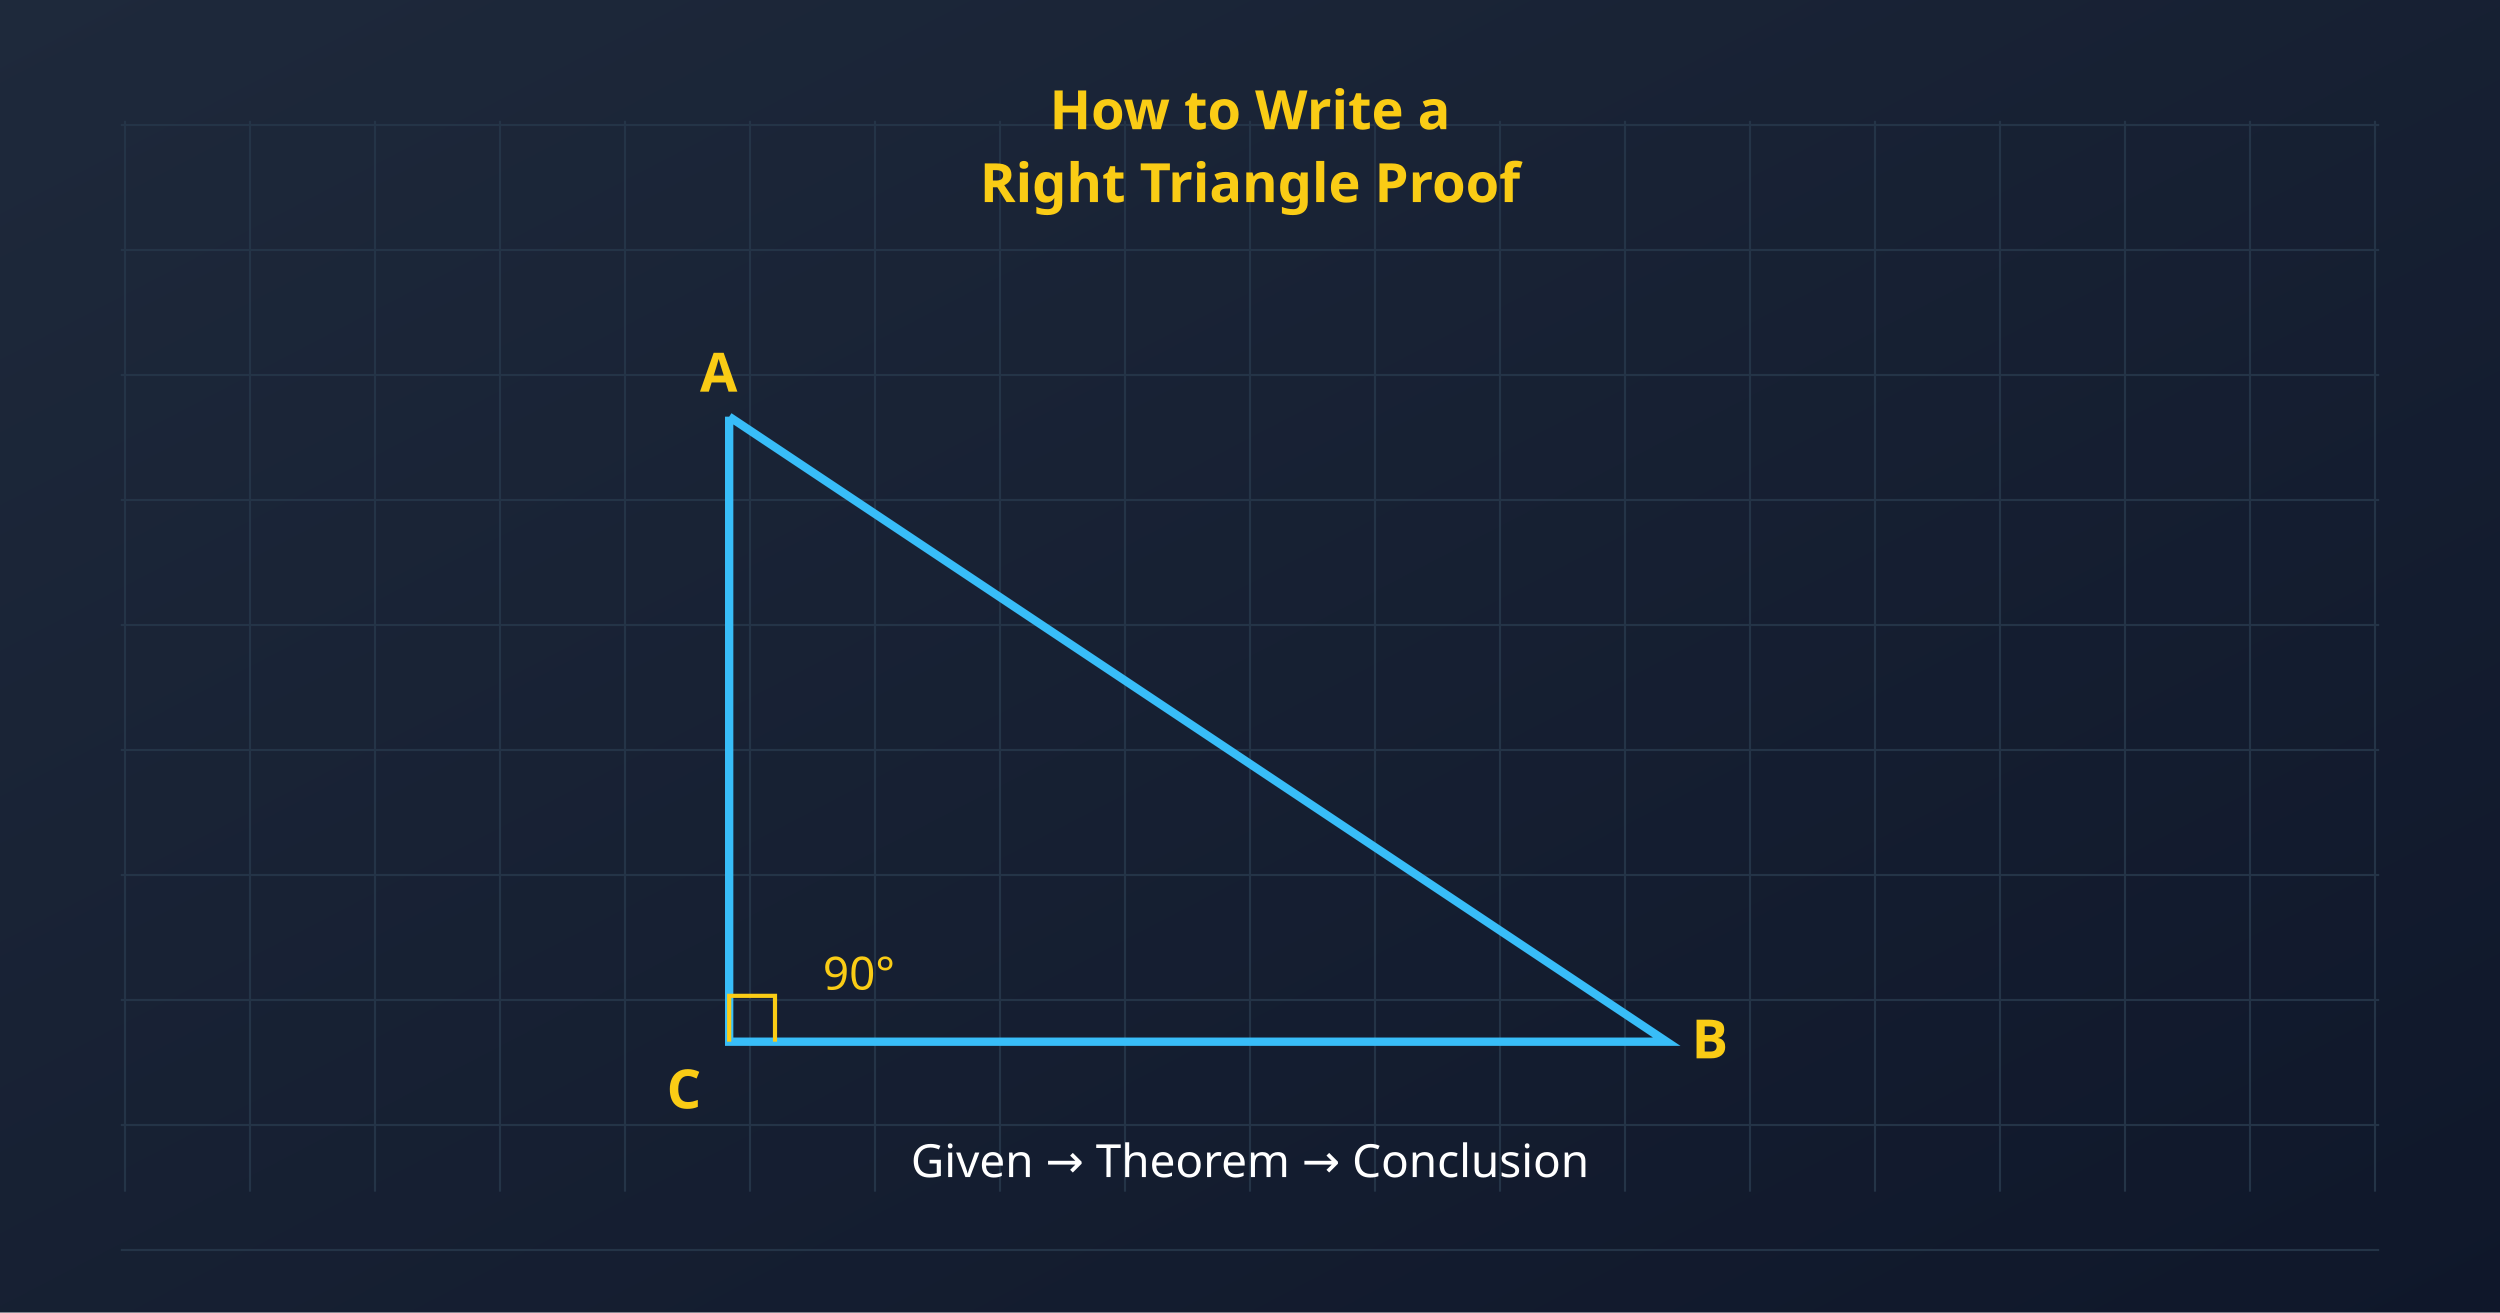
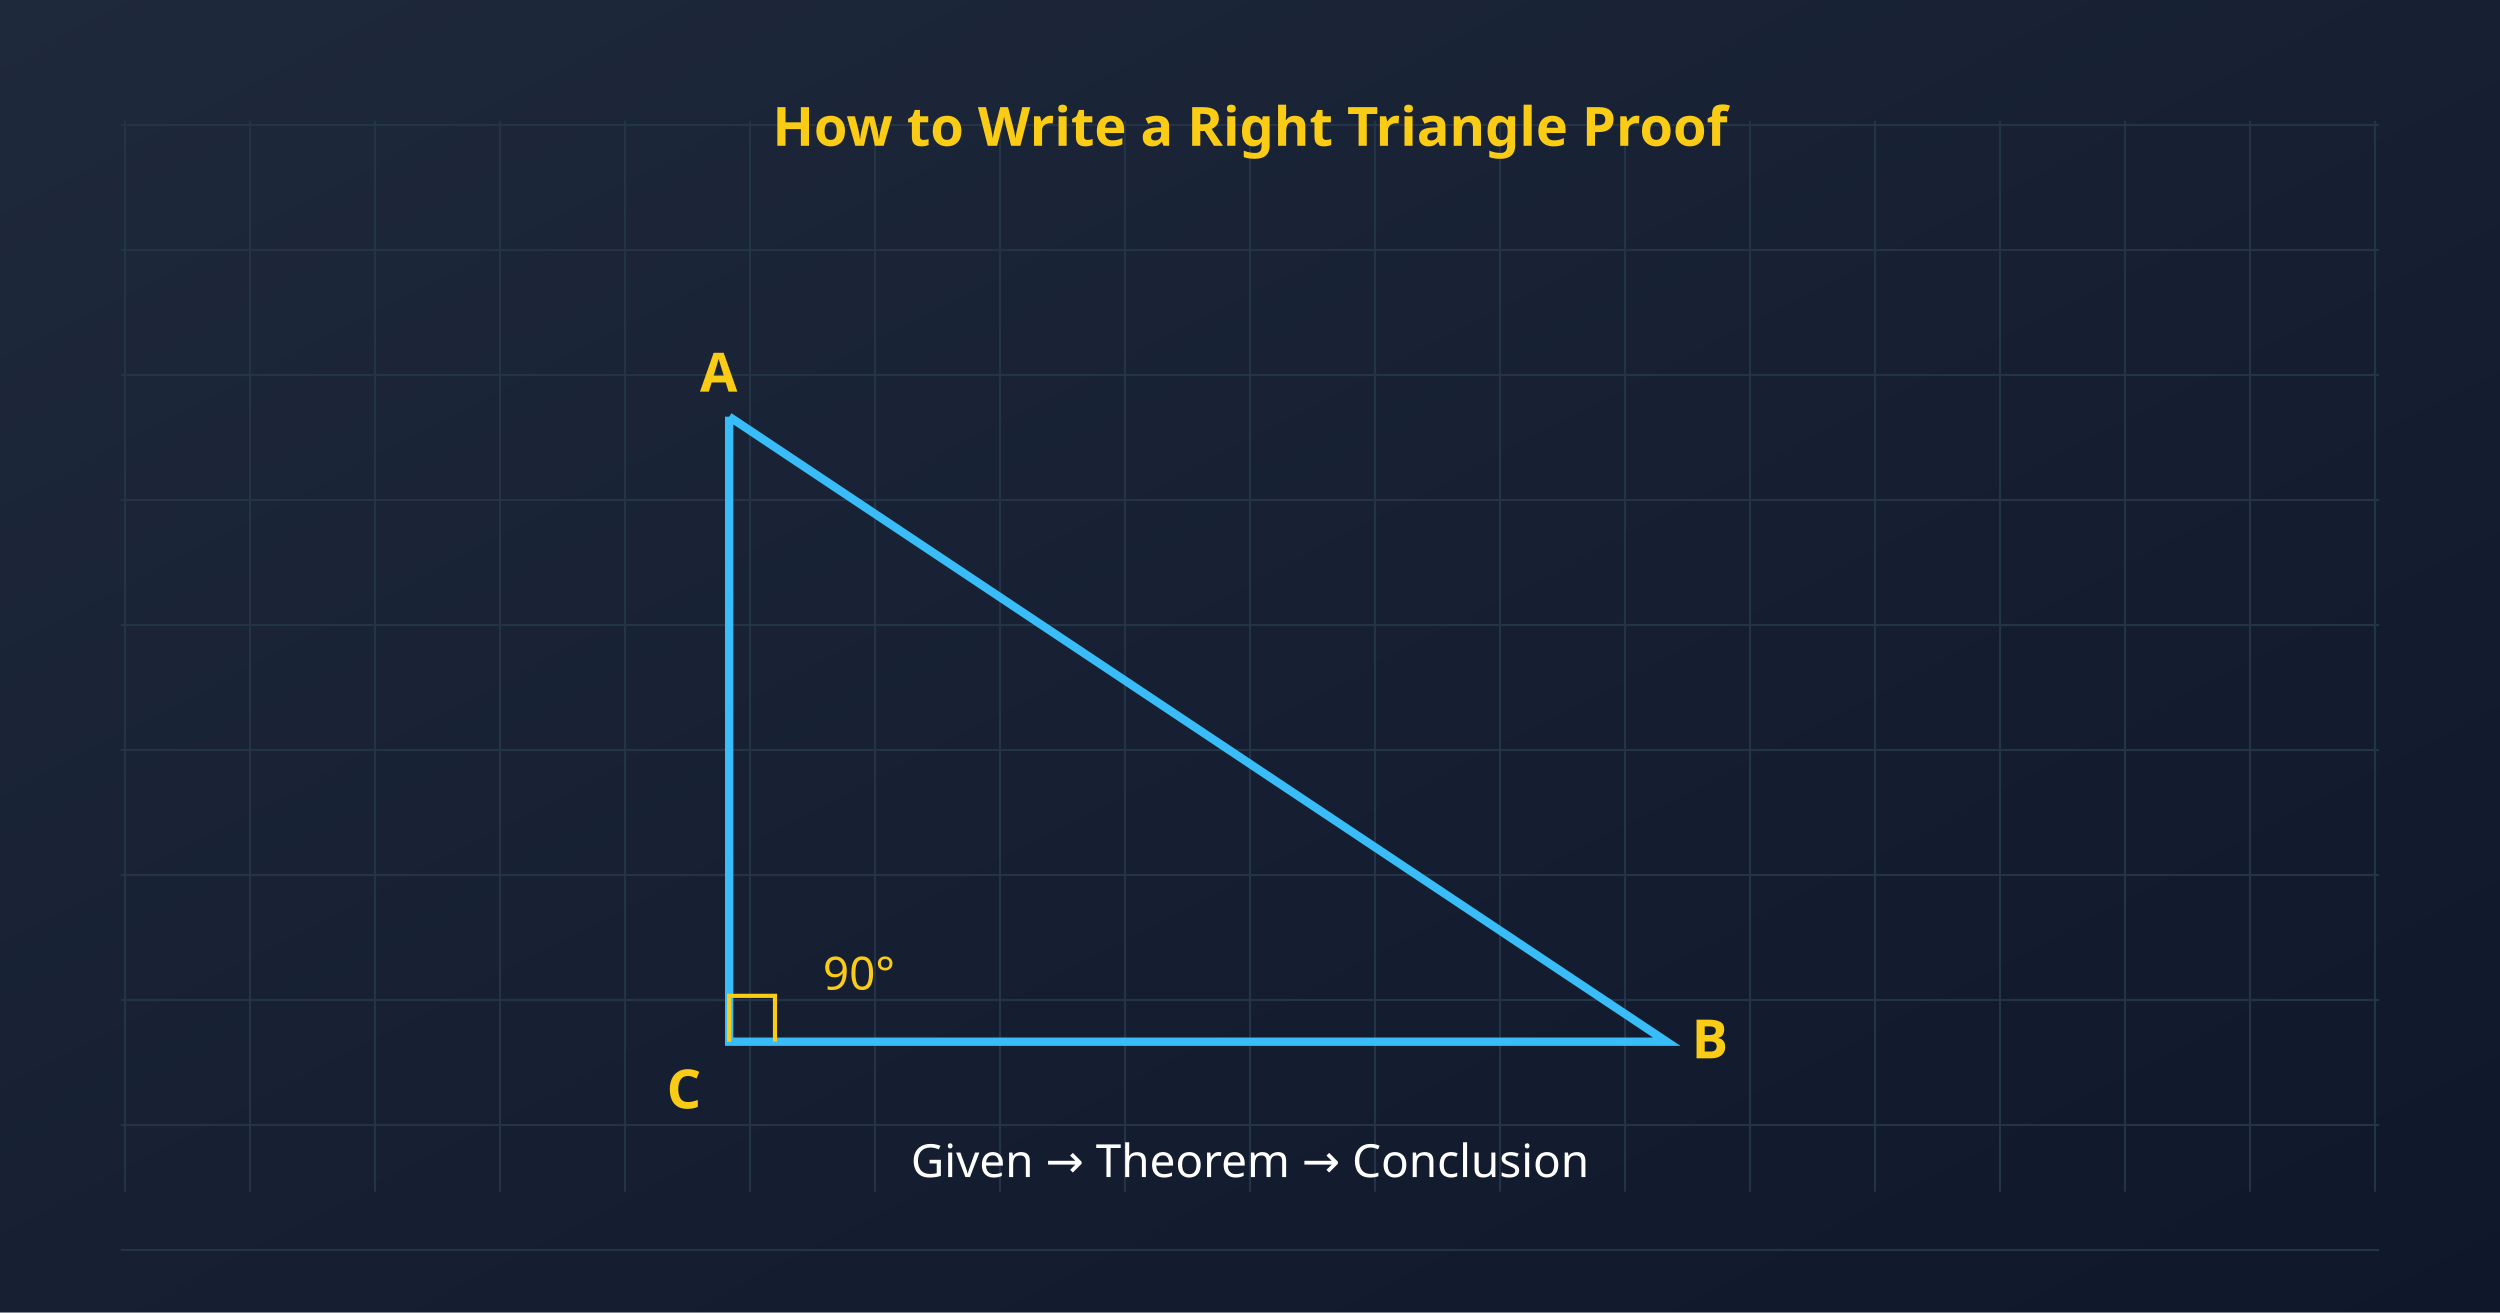
<svg xmlns="http://www.w3.org/2000/svg" width="1200" height="630" viewBox="0 0 1200 630">
  <defs>
    <linearGradient id="bg" x1="0" y1="0" x2="1" y2="1">
      <stop offset="0" stop-color="#1e293b" />
      <stop offset="1" stop-color="#0f172a" />
    </linearGradient>
  </defs>
  <rect x="0" y="0" width="1200" height="630" fill="url(#bg)" />
  <line x1="60" y1="58" x2="60" y2="572" stroke="#243447" stroke-width="1" />
  <line x1="120" y1="58" x2="120" y2="572" stroke="#243447" stroke-width="1" />
  <line x1="180" y1="58" x2="180" y2="572" stroke="#243447" stroke-width="1" />
  <line x1="240" y1="58" x2="240" y2="572" stroke="#243447" stroke-width="1" />
  <line x1="300" y1="58" x2="300" y2="572" stroke="#243447" stroke-width="1" />
  <line x1="360" y1="58" x2="360" y2="572" stroke="#243447" stroke-width="1" />
  <line x1="420" y1="58" x2="420" y2="572" stroke="#243447" stroke-width="1" />
  <line x1="480" y1="58" x2="480" y2="572" stroke="#243447" stroke-width="1" />
  <line x1="540" y1="58" x2="540" y2="572" stroke="#243447" stroke-width="1" />
  <line x1="600" y1="58" x2="600" y2="572" stroke="#243447" stroke-width="1" />
  <line x1="660" y1="58" x2="660" y2="572" stroke="#243447" stroke-width="1" />
  <line x1="720" y1="58" x2="720" y2="572" stroke="#243447" stroke-width="1" />
  <line x1="780" y1="58" x2="780" y2="572" stroke="#243447" stroke-width="1" />
  <line x1="840" y1="58" x2="840" y2="572" stroke="#243447" stroke-width="1" />
  <line x1="900" y1="58" x2="900" y2="572" stroke="#243447" stroke-width="1" />
  <line x1="960" y1="58" x2="960" y2="572" stroke="#243447" stroke-width="1" />
  <line x1="1020" y1="58" x2="1020" y2="572" stroke="#243447" stroke-width="1" />
  <line x1="1080" y1="58" x2="1080" y2="572" stroke="#243447" stroke-width="1" />
  <line x1="1140" y1="58" x2="1140" y2="572" stroke="#243447" stroke-width="1" />
  <line x1="58" y1="60" x2="1142" y2="60" stroke="#243447" stroke-width="1" />
  <line x1="58" y1="120" x2="1142" y2="120" stroke="#243447" stroke-width="1" />
  <line x1="58" y1="180" x2="1142" y2="180" stroke="#243447" stroke-width="1" />
  <line x1="58" y1="240" x2="1142" y2="240" stroke="#243447" stroke-width="1" />
  <line x1="58" y1="300" x2="1142" y2="300" stroke="#243447" stroke-width="1" />
  <line x1="58" y1="360" x2="1142" y2="360" stroke="#243447" stroke-width="1" />
  <line x1="58" y1="420" x2="1142" y2="420" stroke="#243447" stroke-width="1" />
  <line x1="58" y1="480" x2="1142" y2="480" stroke="#243447" stroke-width="1" />
  <line x1="58" y1="540" x2="1142" y2="540" stroke="#243447" stroke-width="1" />
  <line x1="58" y1="600" x2="1142" y2="600" stroke="#243447" stroke-width="1" />
-   <text x="600.0" y="62.0" font-family="system-ui, sans-serif" font-size="26" fill="#facc15" text-anchor="middle" font-weight="bold">How to Write a</text>
-   <text x="600.0" y="97.0" font-family="system-ui, sans-serif" font-size="26" fill="#facc15" text-anchor="middle" font-weight="bold">Right Triangle Proof</text>
+   <text x="600.0" y="70.0" font-family="system-ui, sans-serif" font-size="26" fill="#facc15" text-anchor="middle" font-weight="bold">How to Write a Right Triangle Proof</text>
  <polyline points="350.0,200.0 800.0,500.0 350.0,500.0 350.0,200.0" stroke="#38bdf8" stroke-width="4" fill="none" />
  <polyline points="350.0,500.0 350.0,478.0 372.0,478.0 372.0,500.0" stroke="#facc15" stroke-width="2" fill="none" />
  <text x="336.0" y="188.0" font-family="system-ui, sans-serif" font-size="26" fill="#facc15" text-anchor="start" font-weight="bold">A</text>
  <text x="812.0" y="508.0" font-family="system-ui, sans-serif" font-size="26" fill="#facc15" text-anchor="start" font-weight="bold">B</text>
  <text x="320.0" y="532.0" font-family="system-ui, sans-serif" font-size="26" fill="#facc15" text-anchor="start" font-weight="bold">C</text>
  <text x="395.0" y="475.0" font-family="system-ui, sans-serif" font-size="22" fill="#facc15" text-anchor="start" font-weight="normal">90°</text>
  <text x="600.0" y="565.0" font-family="system-ui, sans-serif" font-size="22" fill="#ffffff" text-anchor="middle" font-weight="normal">Given  →  Theorem  →  Conclusion</text>
</svg>
